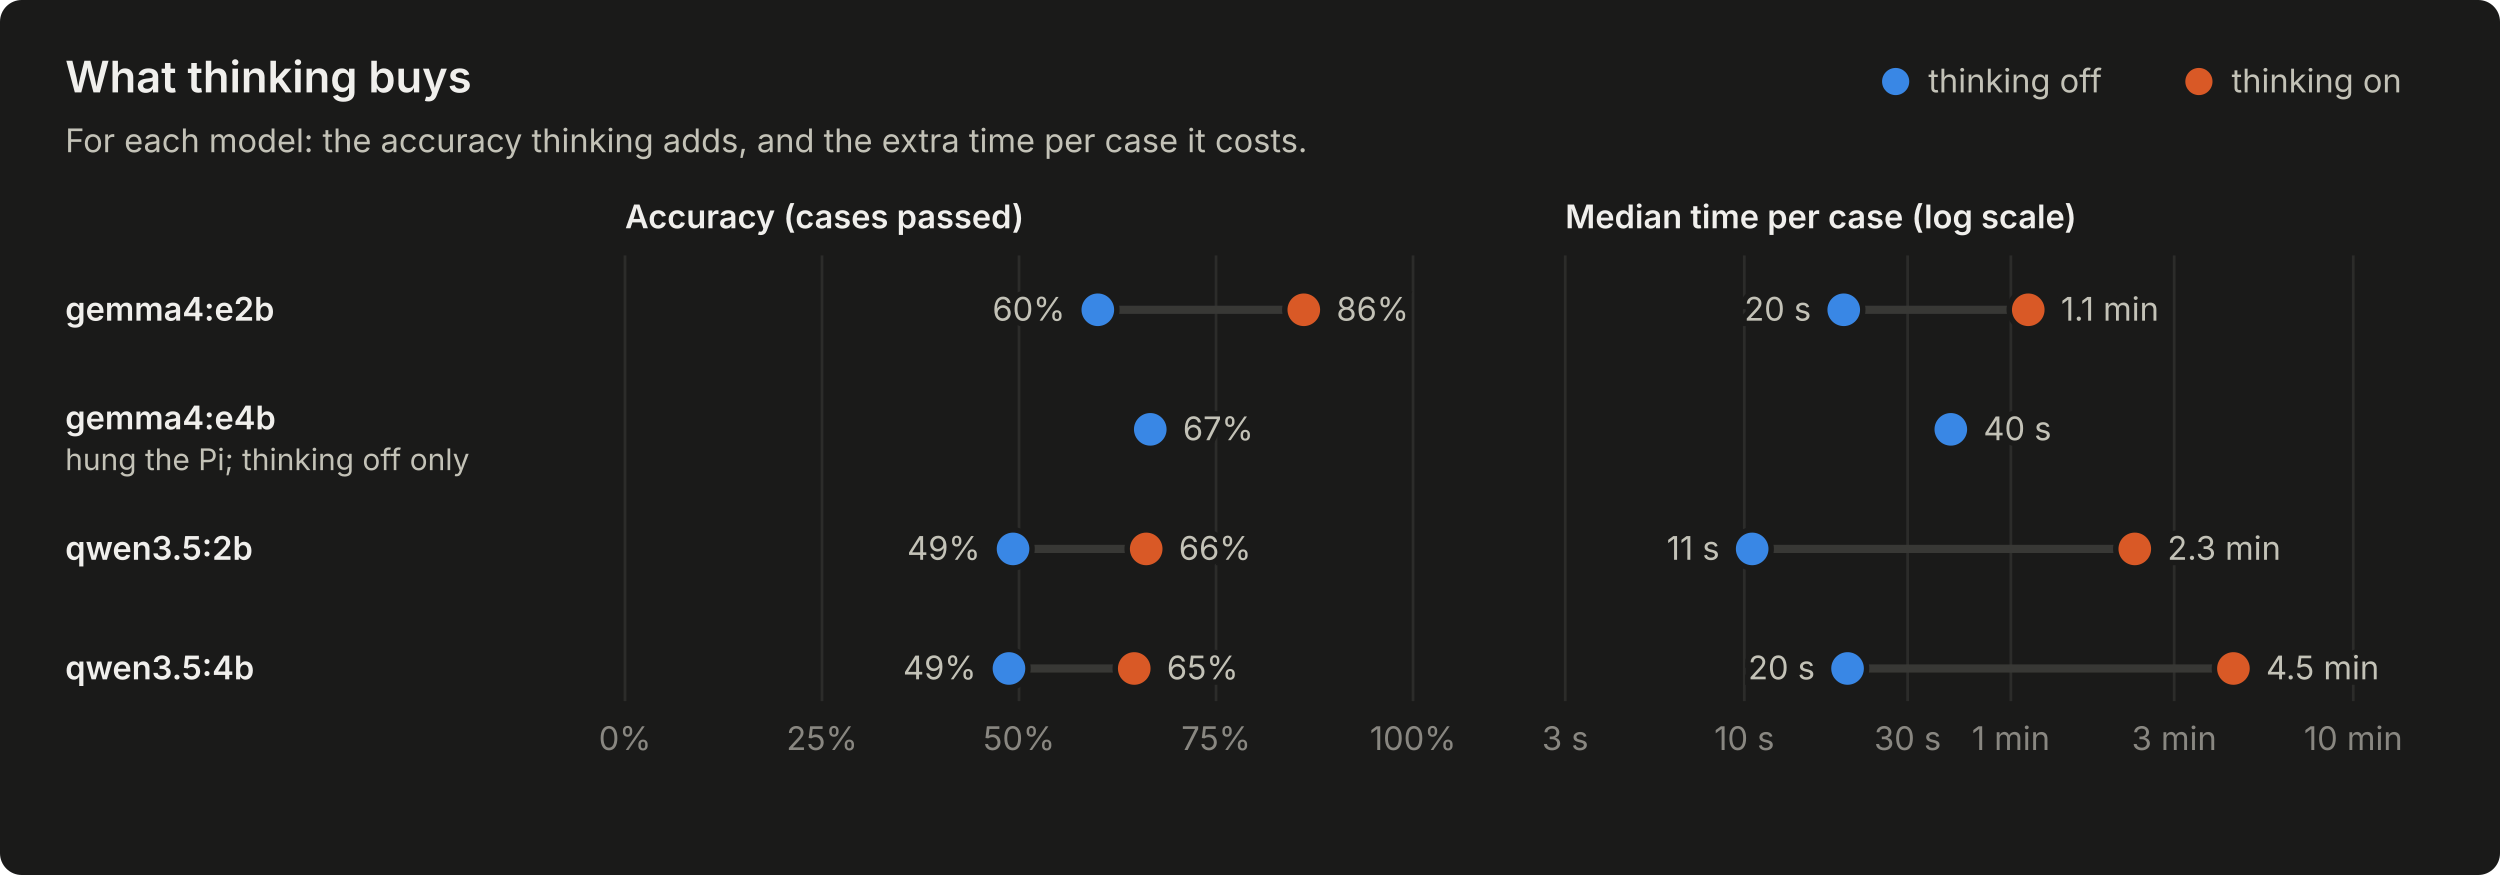
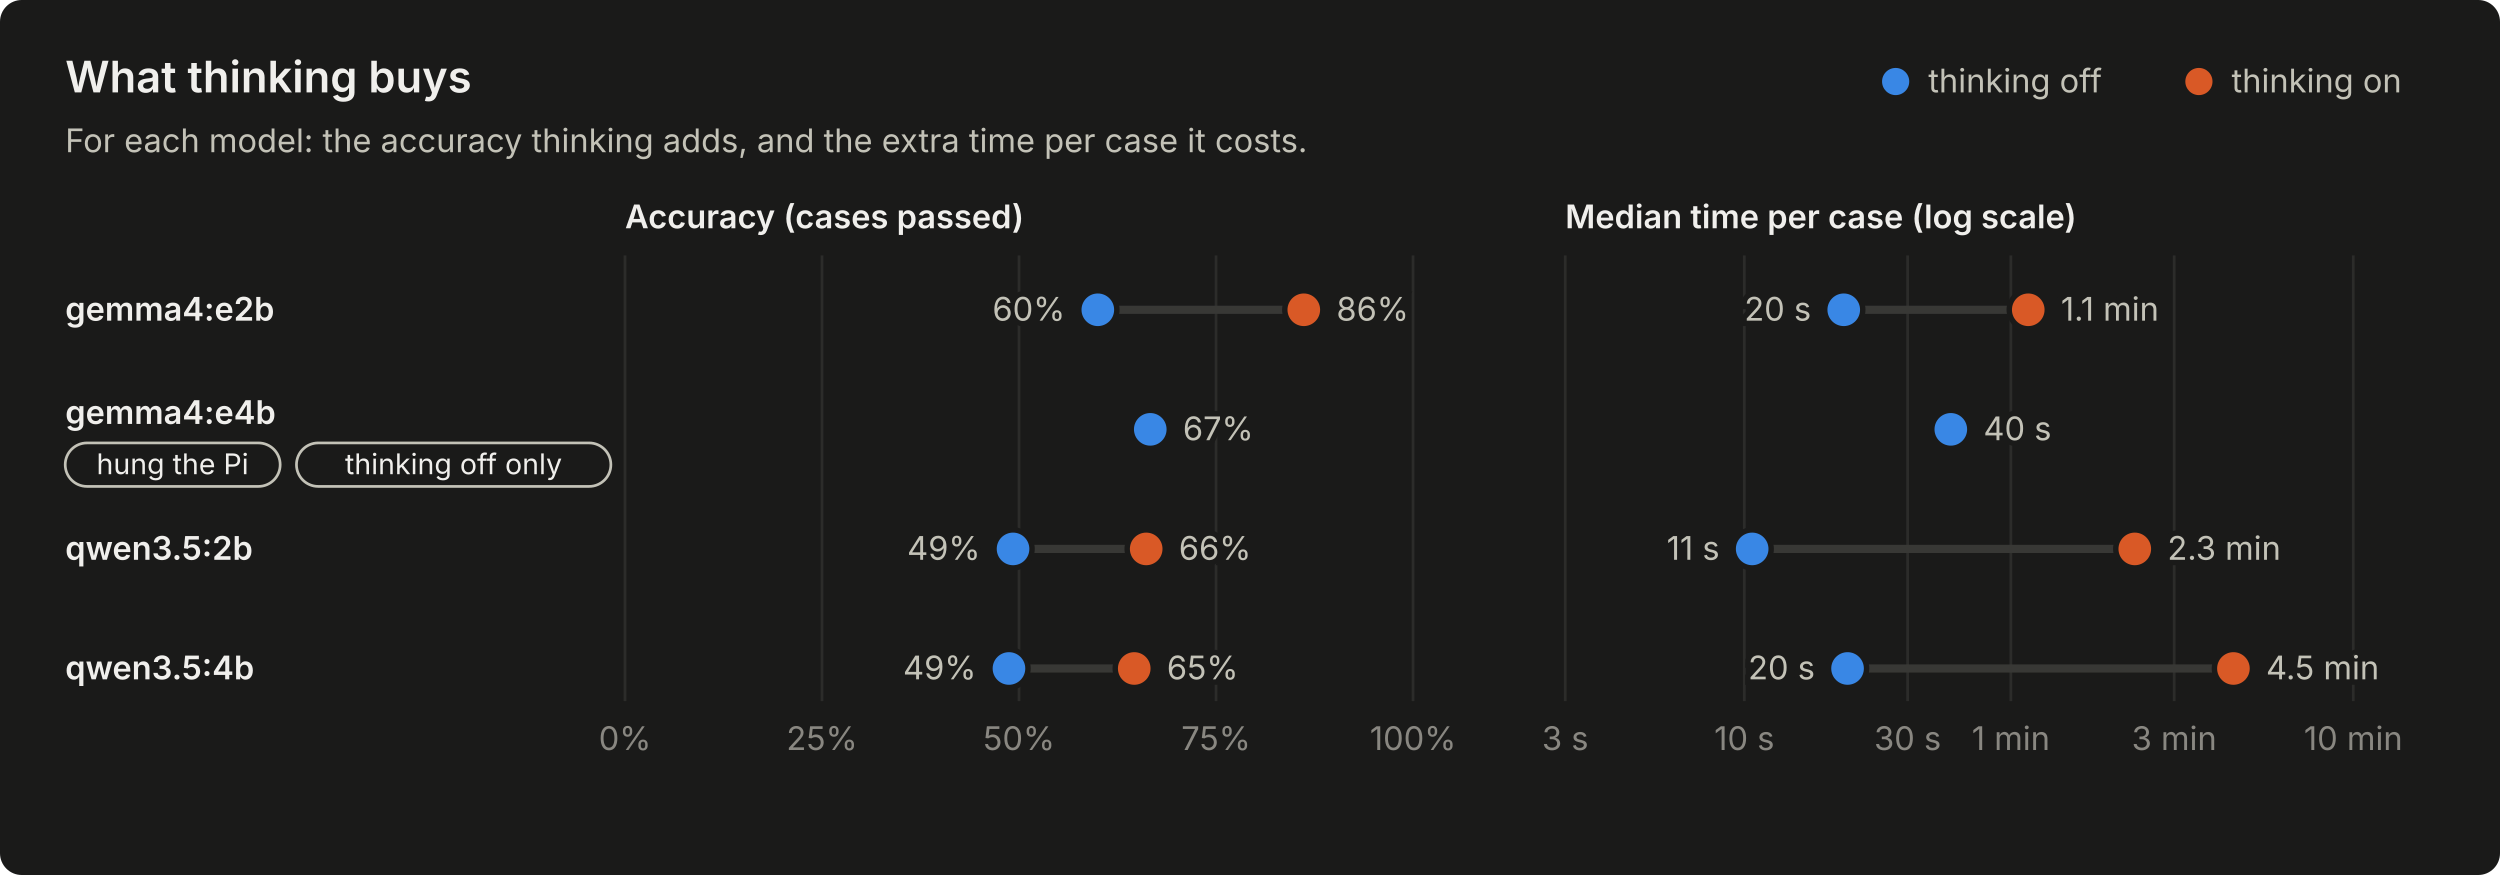
<svg xmlns="http://www.w3.org/2000/svg" width="920" height="322" viewBox="0 0 920 322" role="img" aria-label="What thinking buys">
  <rect width="920" height="322" rx="8" fill="#1a1a19" />
  <text x="24.0" y="34.0" font-size="16" font-weight="600" text-anchor="start" fill="#f0efec" font-family="system-ui, -apple-system, Segoe UI, sans-serif">What thinking buys</text>
  <text x="24.0" y="56.0" font-size="12" font-weight="normal" text-anchor="start" fill="#c3c2b7" font-family="system-ui, -apple-system, Segoe UI, sans-serif">For each model: the accuracy thinking adds, and the extra time per case it costs.</text>
  <circle cx="697.6" cy="30.0" r="6" fill="#3987e5" stroke="#1a1a19" stroke-width="2" />
  <text x="709.6" y="34.0" font-size="12" font-weight="normal" text-anchor="start" fill="#c3c2b7" font-family="system-ui, -apple-system, Segoe UI, sans-serif">thinking off</text>
  <circle cx="809.2" cy="30.0" r="6" fill="#d95926" stroke="#1a1a19" stroke-width="2" />
  <text x="821.2" y="34.0" font-size="12" font-weight="normal" text-anchor="start" fill="#c3c2b7" font-family="system-ui, -apple-system, Segoe UI, sans-serif">thinking on</text>
  <text x="230.0" y="84.0" font-size="12" font-weight="600" text-anchor="start" fill="#f0efec" font-family="system-ui, -apple-system, Segoe UI, sans-serif">Accuracy (cases passed)</text>
  <text x="576.0" y="84.0" font-size="12" font-weight="600" text-anchor="start" fill="#f0efec" font-family="system-ui, -apple-system, Segoe UI, sans-serif">Median time per case (log scale)</text>
  <line x1="230.0" y1="94.0" x2="230.0" y2="258.0" stroke="#2c2c2a" stroke-width="1" />
  <text x="230.0" y="276.0" font-size="12" font-weight="normal" text-anchor="middle" fill="#898781" font-family="system-ui, -apple-system, Segoe UI, sans-serif">0%</text>
  <line x1="302.5" y1="94.0" x2="302.5" y2="258.0" stroke="#2c2c2a" stroke-width="1" />
  <text x="302.5" y="276.0" font-size="12" font-weight="normal" text-anchor="middle" fill="#898781" font-family="system-ui, -apple-system, Segoe UI, sans-serif">25%</text>
  <line x1="375.0" y1="94.0" x2="375.0" y2="258.0" stroke="#2c2c2a" stroke-width="1" />
  <text x="375.0" y="276.0" font-size="12" font-weight="normal" text-anchor="middle" fill="#898781" font-family="system-ui, -apple-system, Segoe UI, sans-serif">50%</text>
  <line x1="447.5" y1="94.0" x2="447.5" y2="258.0" stroke="#2c2c2a" stroke-width="1" />
  <text x="447.5" y="276.0" font-size="12" font-weight="normal" text-anchor="middle" fill="#898781" font-family="system-ui, -apple-system, Segoe UI, sans-serif">75%</text>
  <line x1="520.0" y1="94.0" x2="520.0" y2="258.0" stroke="#2c2c2a" stroke-width="1" />
  <text x="520.0" y="276.0" font-size="12" font-weight="normal" text-anchor="middle" fill="#898781" font-family="system-ui, -apple-system, Segoe UI, sans-serif">100%</text>
  <line x1="576.0" y1="94.0" x2="576.0" y2="258.0" stroke="#2c2c2a" stroke-width="1" />
  <text x="576.0" y="276.0" font-size="12" font-weight="normal" text-anchor="middle" fill="#898781" font-family="system-ui, -apple-system, Segoe UI, sans-serif">3 s</text>
  <line x1="641.9" y1="94.0" x2="641.9" y2="258.0" stroke="#2c2c2a" stroke-width="1" />
  <text x="641.9" y="276.0" font-size="12" font-weight="normal" text-anchor="middle" fill="#898781" font-family="system-ui, -apple-system, Segoe UI, sans-serif">10 s</text>
  <line x1="702.0" y1="94.0" x2="702.0" y2="258.0" stroke="#2c2c2a" stroke-width="1" />
  <text x="702.0" y="276.0" font-size="12" font-weight="normal" text-anchor="middle" fill="#898781" font-family="system-ui, -apple-system, Segoe UI, sans-serif">30 s</text>
  <line x1="740.0" y1="94.0" x2="740.0" y2="258.0" stroke="#2c2c2a" stroke-width="1" />
  <text x="740.0" y="276.0" font-size="12" font-weight="normal" text-anchor="middle" fill="#898781" font-family="system-ui, -apple-system, Segoe UI, sans-serif">1 min</text>
  <line x1="800.1" y1="94.0" x2="800.1" y2="258.0" stroke="#2c2c2a" stroke-width="1" />
  <text x="800.1" y="276.0" font-size="12" font-weight="normal" text-anchor="middle" fill="#898781" font-family="system-ui, -apple-system, Segoe UI, sans-serif">3 min</text>
  <line x1="866.0" y1="94.0" x2="866.0" y2="258.0" stroke="#2c2c2a" stroke-width="1" />
  <text x="866.0" y="276.0" font-size="12" font-weight="normal" text-anchor="middle" fill="#898781" font-family="system-ui, -apple-system, Segoe UI, sans-serif">10 min</text>
  <text x="24.0" y="118.0" font-size="12" font-weight="600" text-anchor="start" fill="#f0efec" font-family="system-ui, -apple-system, Segoe UI, sans-serif">gemma4:e2b</text>
  <line x1="404.0" y1="114.0" x2="479.8" y2="114.0" stroke="#383835" stroke-width="3" />
  <circle cx="404.0" cy="114.0" r="7" fill="#3987e5" stroke="#1a1a19" stroke-width="2" />
  <circle cx="479.8" cy="114.0" r="7" fill="#d95926" stroke="#1a1a19" stroke-width="2" />
  <text x="392.0" y="118.0" font-size="12" font-weight="normal" text-anchor="end" fill="#c3c2b7" stroke="#1a1a19" stroke-width="4" paint-order="stroke" font-family="system-ui, -apple-system, Segoe UI, sans-serif">60%</text>
  <text x="491.8" y="118.0" font-size="12" font-weight="normal" text-anchor="start" fill="#c3c2b7" stroke="#1a1a19" stroke-width="4" paint-order="stroke" font-family="system-ui, -apple-system, Segoe UI, sans-serif">86%</text>
  <line x1="678.5" y1="114.0" x2="746.4" y2="114.0" stroke="#383835" stroke-width="3" />
  <circle cx="678.5" cy="114.0" r="7" fill="#3987e5" stroke="#1a1a19" stroke-width="2" />
  <circle cx="746.4" cy="114.0" r="7" fill="#d95926" stroke="#1a1a19" stroke-width="2" />
  <text x="666.5" y="118.0" font-size="12" font-weight="normal" text-anchor="end" fill="#c3c2b7" stroke="#1a1a19" stroke-width="4" paint-order="stroke" font-family="system-ui, -apple-system, Segoe UI, sans-serif">20 s</text>
  <text x="758.4" y="118.0" font-size="12" font-weight="normal" text-anchor="start" fill="#c3c2b7" stroke="#1a1a19" stroke-width="4" paint-order="stroke" font-family="system-ui, -apple-system, Segoe UI, sans-serif">1.1 min</text>
-   <text x="24.0" y="158.0" font-size="12" font-weight="600" text-anchor="start" fill="#f0efec" font-family="system-ui, -apple-system, Segoe UI, sans-serif">gemma4:e4b</text>
-   <text x="24.0" y="173.0" font-size="11" font-weight="normal" text-anchor="start" fill="#c3c2b7" font-family="system-ui, -apple-system, Segoe UI, sans-serif">hung the Pi; thinking off only</text>
+   <text x="24.0" y="156.0" font-size="12" font-weight="600" text-anchor="start" fill="#f0efec" font-family="system-ui, -apple-system, Segoe UI, sans-serif">gemma4:e4b</text>
+   <rect x="24.0" y="163.0" width="79.1" height="16" rx="8" fill="none" stroke="#c3c2b7" stroke-width="1" />
+   <text x="63.5" y="174.5" font-size="10.5" font-weight="normal" text-anchor="middle" fill="#f0efec" font-family="system-ui, -apple-system, Segoe UI, sans-serif">hung the Pi</text>
+   <rect x="109.1" y="163.0" width="115.7" height="16" rx="8" fill="none" stroke="#c3c2b7" stroke-width="1" />
+   <text x="166.9" y="174.5" font-size="10.5" font-weight="normal" text-anchor="middle" fill="#f0efec" font-family="system-ui, -apple-system, Segoe UI, sans-serif">thinking off only</text>
  <circle cx="423.3" cy="158.0" r="7" fill="#3987e5" stroke="#1a1a19" stroke-width="2" />
  <text x="435.3" y="162.0" font-size="12" font-weight="normal" text-anchor="start" fill="#c3c2b7" stroke="#1a1a19" stroke-width="4" paint-order="stroke" font-family="system-ui, -apple-system, Segoe UI, sans-serif">67%</text>
  <circle cx="717.9" cy="158.0" r="7" fill="#3987e5" stroke="#1a1a19" stroke-width="2" />
  <text x="729.9" y="162.0" font-size="12" font-weight="normal" text-anchor="start" fill="#c3c2b7" stroke="#1a1a19" stroke-width="4" paint-order="stroke" font-family="system-ui, -apple-system, Segoe UI, sans-serif">40 s</text>
  <text x="24.0" y="206.0" font-size="12" font-weight="600" text-anchor="start" fill="#f0efec" font-family="system-ui, -apple-system, Segoe UI, sans-serif">qwen3.5:2b</text>
  <line x1="372.8" y1="202.0" x2="421.8" y2="202.0" stroke="#383835" stroke-width="3" />
  <circle cx="372.8" cy="202.0" r="7" fill="#3987e5" stroke="#1a1a19" stroke-width="2" />
  <circle cx="421.8" cy="202.0" r="7" fill="#d95926" stroke="#1a1a19" stroke-width="2" />
  <text x="360.8" y="206.0" font-size="12" font-weight="normal" text-anchor="end" fill="#c3c2b7" stroke="#1a1a19" stroke-width="4" paint-order="stroke" font-family="system-ui, -apple-system, Segoe UI, sans-serif">49%</text>
  <text x="433.8" y="206.0" font-size="12" font-weight="normal" text-anchor="start" fill="#c3c2b7" stroke="#1a1a19" stroke-width="4" paint-order="stroke" font-family="system-ui, -apple-system, Segoe UI, sans-serif">66%</text>
  <line x1="644.8" y1="202.0" x2="785.6" y2="202.0" stroke="#383835" stroke-width="3" />
  <circle cx="644.8" cy="202.0" r="7" fill="#3987e5" stroke="#1a1a19" stroke-width="2" />
  <circle cx="785.6" cy="202.0" r="7" fill="#d95926" stroke="#1a1a19" stroke-width="2" />
  <text x="632.8" y="206.0" font-size="12" font-weight="normal" text-anchor="end" fill="#c3c2b7" stroke="#1a1a19" stroke-width="4" paint-order="stroke" font-family="system-ui, -apple-system, Segoe UI, sans-serif">11 s</text>
  <text x="797.6" y="206.0" font-size="12" font-weight="normal" text-anchor="start" fill="#c3c2b7" stroke="#1a1a19" stroke-width="4" paint-order="stroke" font-family="system-ui, -apple-system, Segoe UI, sans-serif">2.3 min</text>
  <text x="24.0" y="250.0" font-size="12" font-weight="600" text-anchor="start" fill="#f0efec" font-family="system-ui, -apple-system, Segoe UI, sans-serif">qwen3.5:4b</text>
  <line x1="371.3" y1="246.0" x2="417.4" y2="246.0" stroke="#383835" stroke-width="3" />
  <circle cx="371.3" cy="246.0" r="7" fill="#3987e5" stroke="#1a1a19" stroke-width="2" />
  <circle cx="417.4" cy="246.0" r="7" fill="#d95926" stroke="#1a1a19" stroke-width="2" />
  <text x="359.3" y="250.0" font-size="12" font-weight="normal" text-anchor="end" fill="#c3c2b7" stroke="#1a1a19" stroke-width="4" paint-order="stroke" font-family="system-ui, -apple-system, Segoe UI, sans-serif">49%</text>
  <text x="429.4" y="250.0" font-size="12" font-weight="normal" text-anchor="start" fill="#c3c2b7" stroke="#1a1a19" stroke-width="4" paint-order="stroke" font-family="system-ui, -apple-system, Segoe UI, sans-serif">65%</text>
  <line x1="679.9" y1="246.0" x2="821.9" y2="246.0" stroke="#383835" stroke-width="3" />
  <circle cx="679.9" cy="246.0" r="7" fill="#3987e5" stroke="#1a1a19" stroke-width="2" />
  <circle cx="821.9" cy="246.0" r="7" fill="#d95926" stroke="#1a1a19" stroke-width="2" />
  <text x="667.9" y="250.0" font-size="12" font-weight="normal" text-anchor="end" fill="#c3c2b7" stroke="#1a1a19" stroke-width="4" paint-order="stroke" font-family="system-ui, -apple-system, Segoe UI, sans-serif">20 s</text>
  <text x="833.9" y="250.0" font-size="12" font-weight="normal" text-anchor="start" fill="#c3c2b7" stroke="#1a1a19" stroke-width="4" paint-order="stroke" font-family="system-ui, -apple-system, Segoe UI, sans-serif">4.5 min</text>
</svg>
